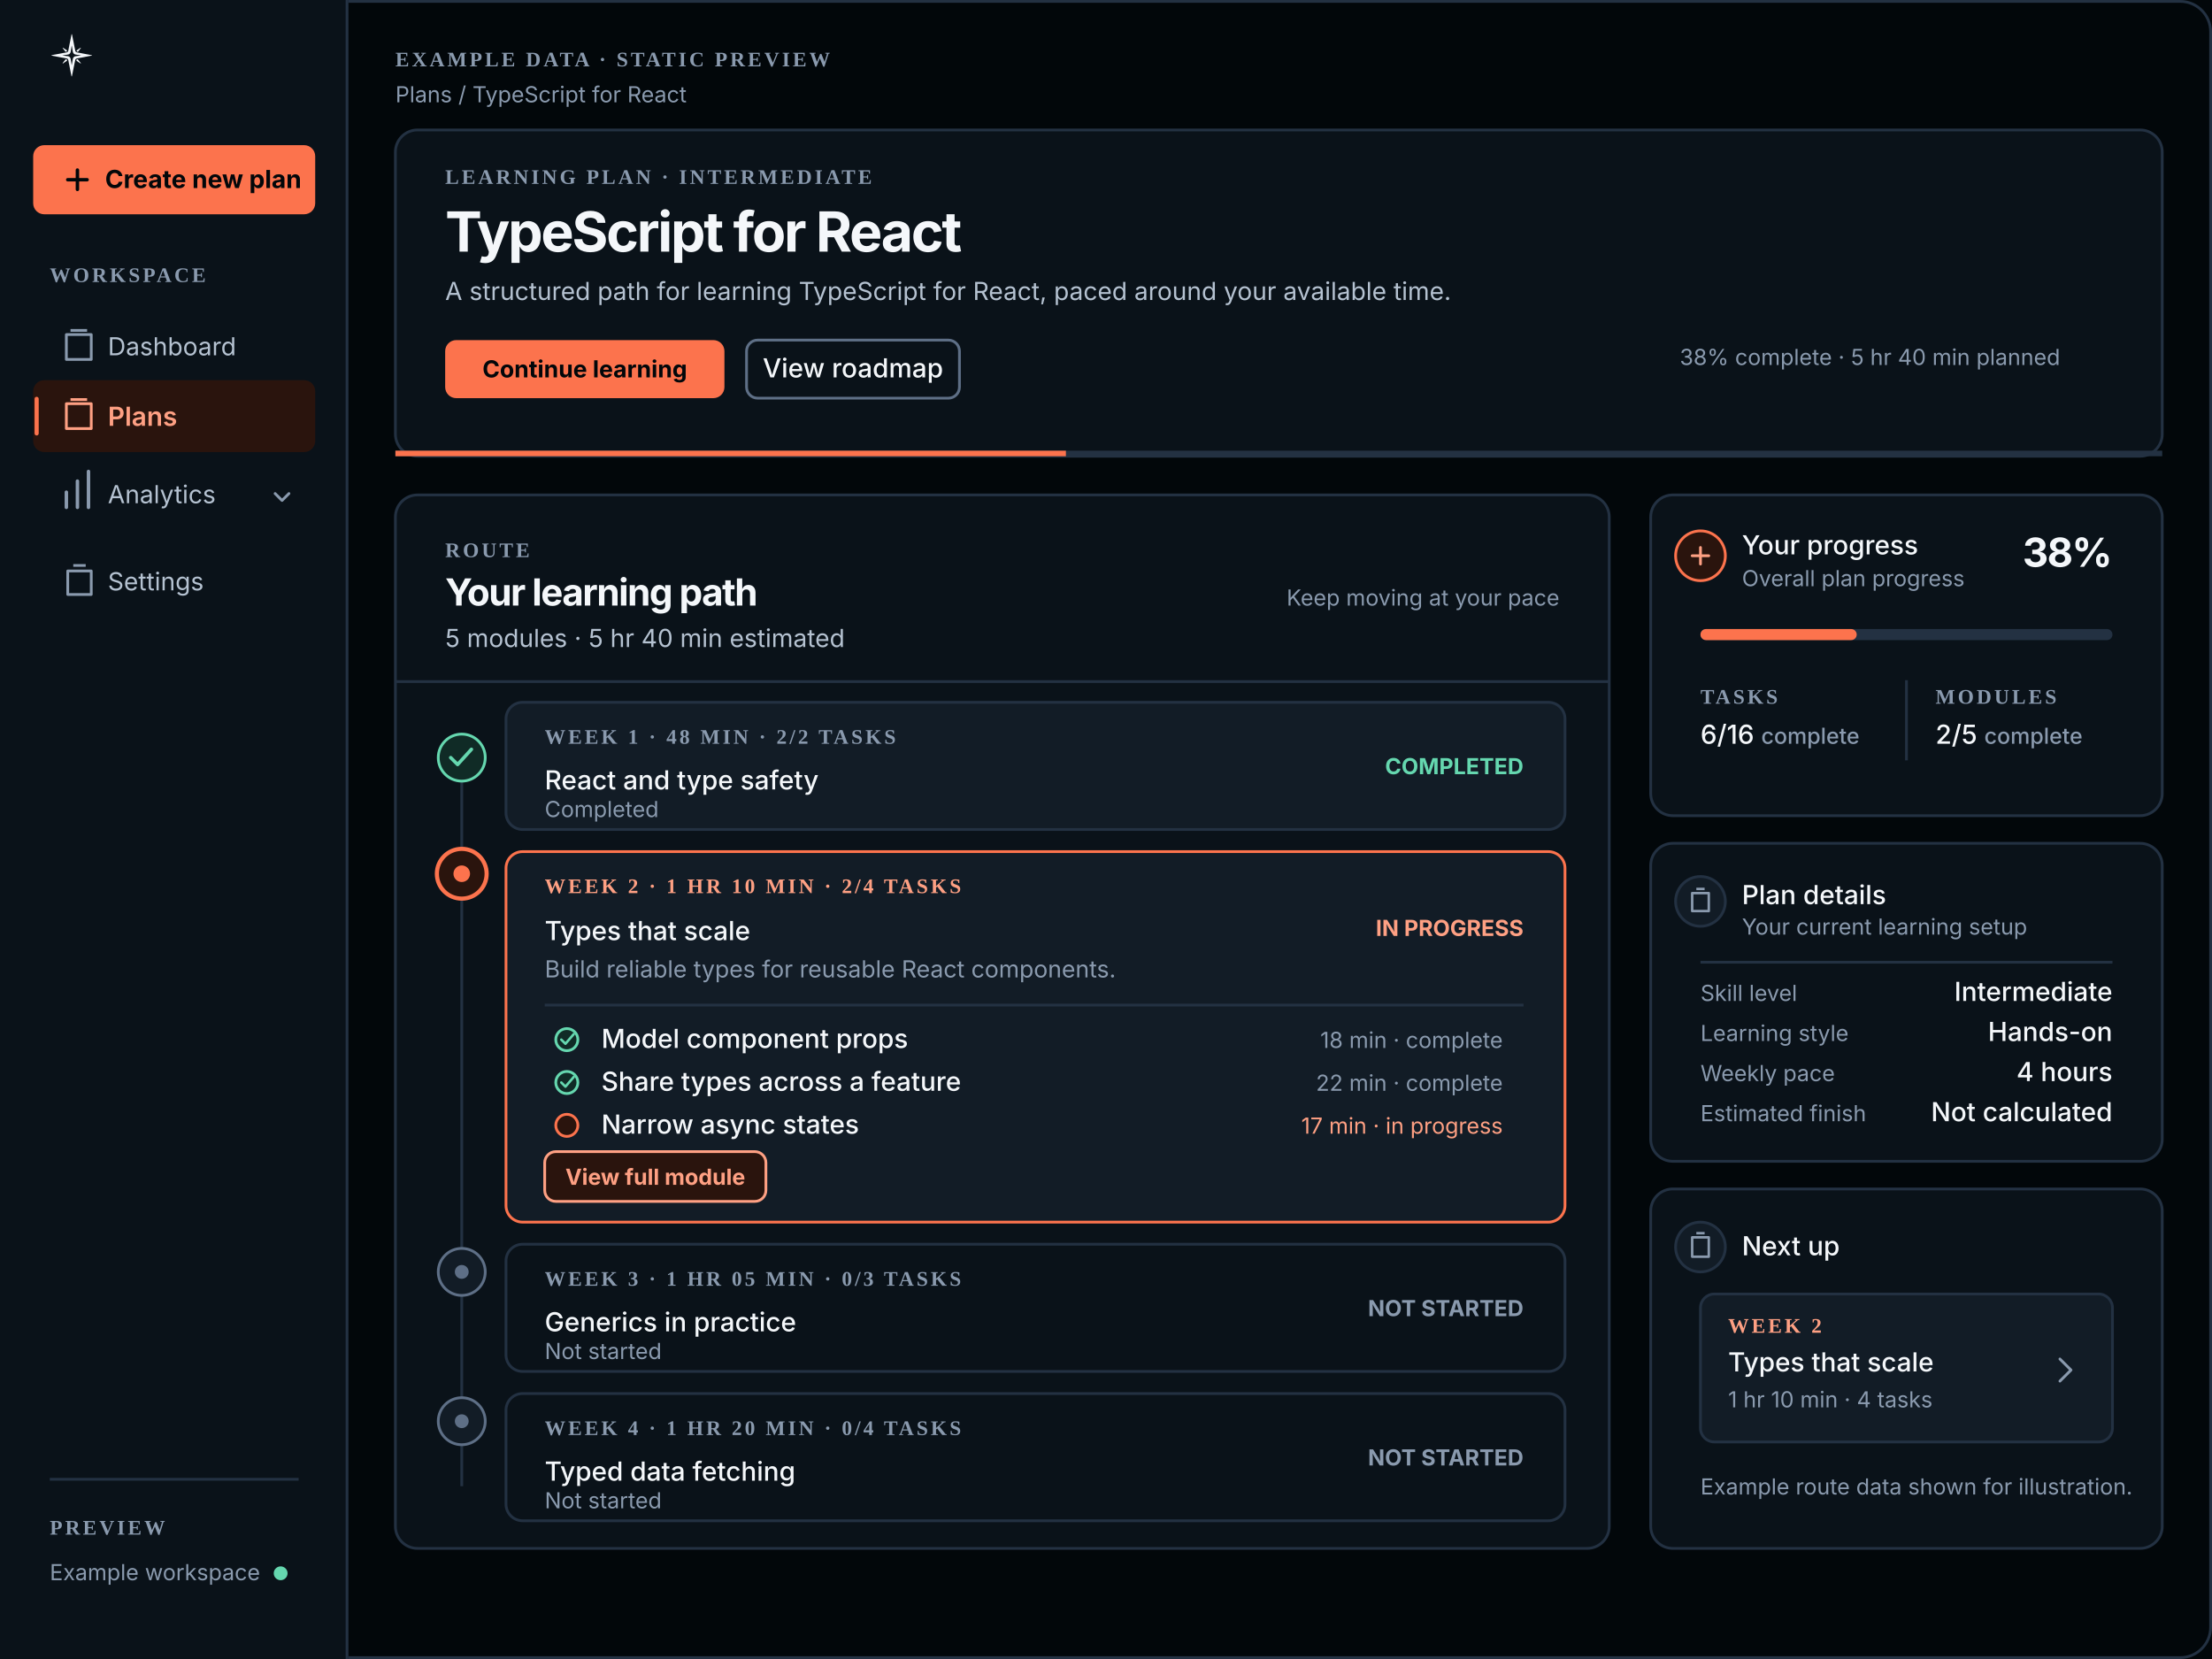
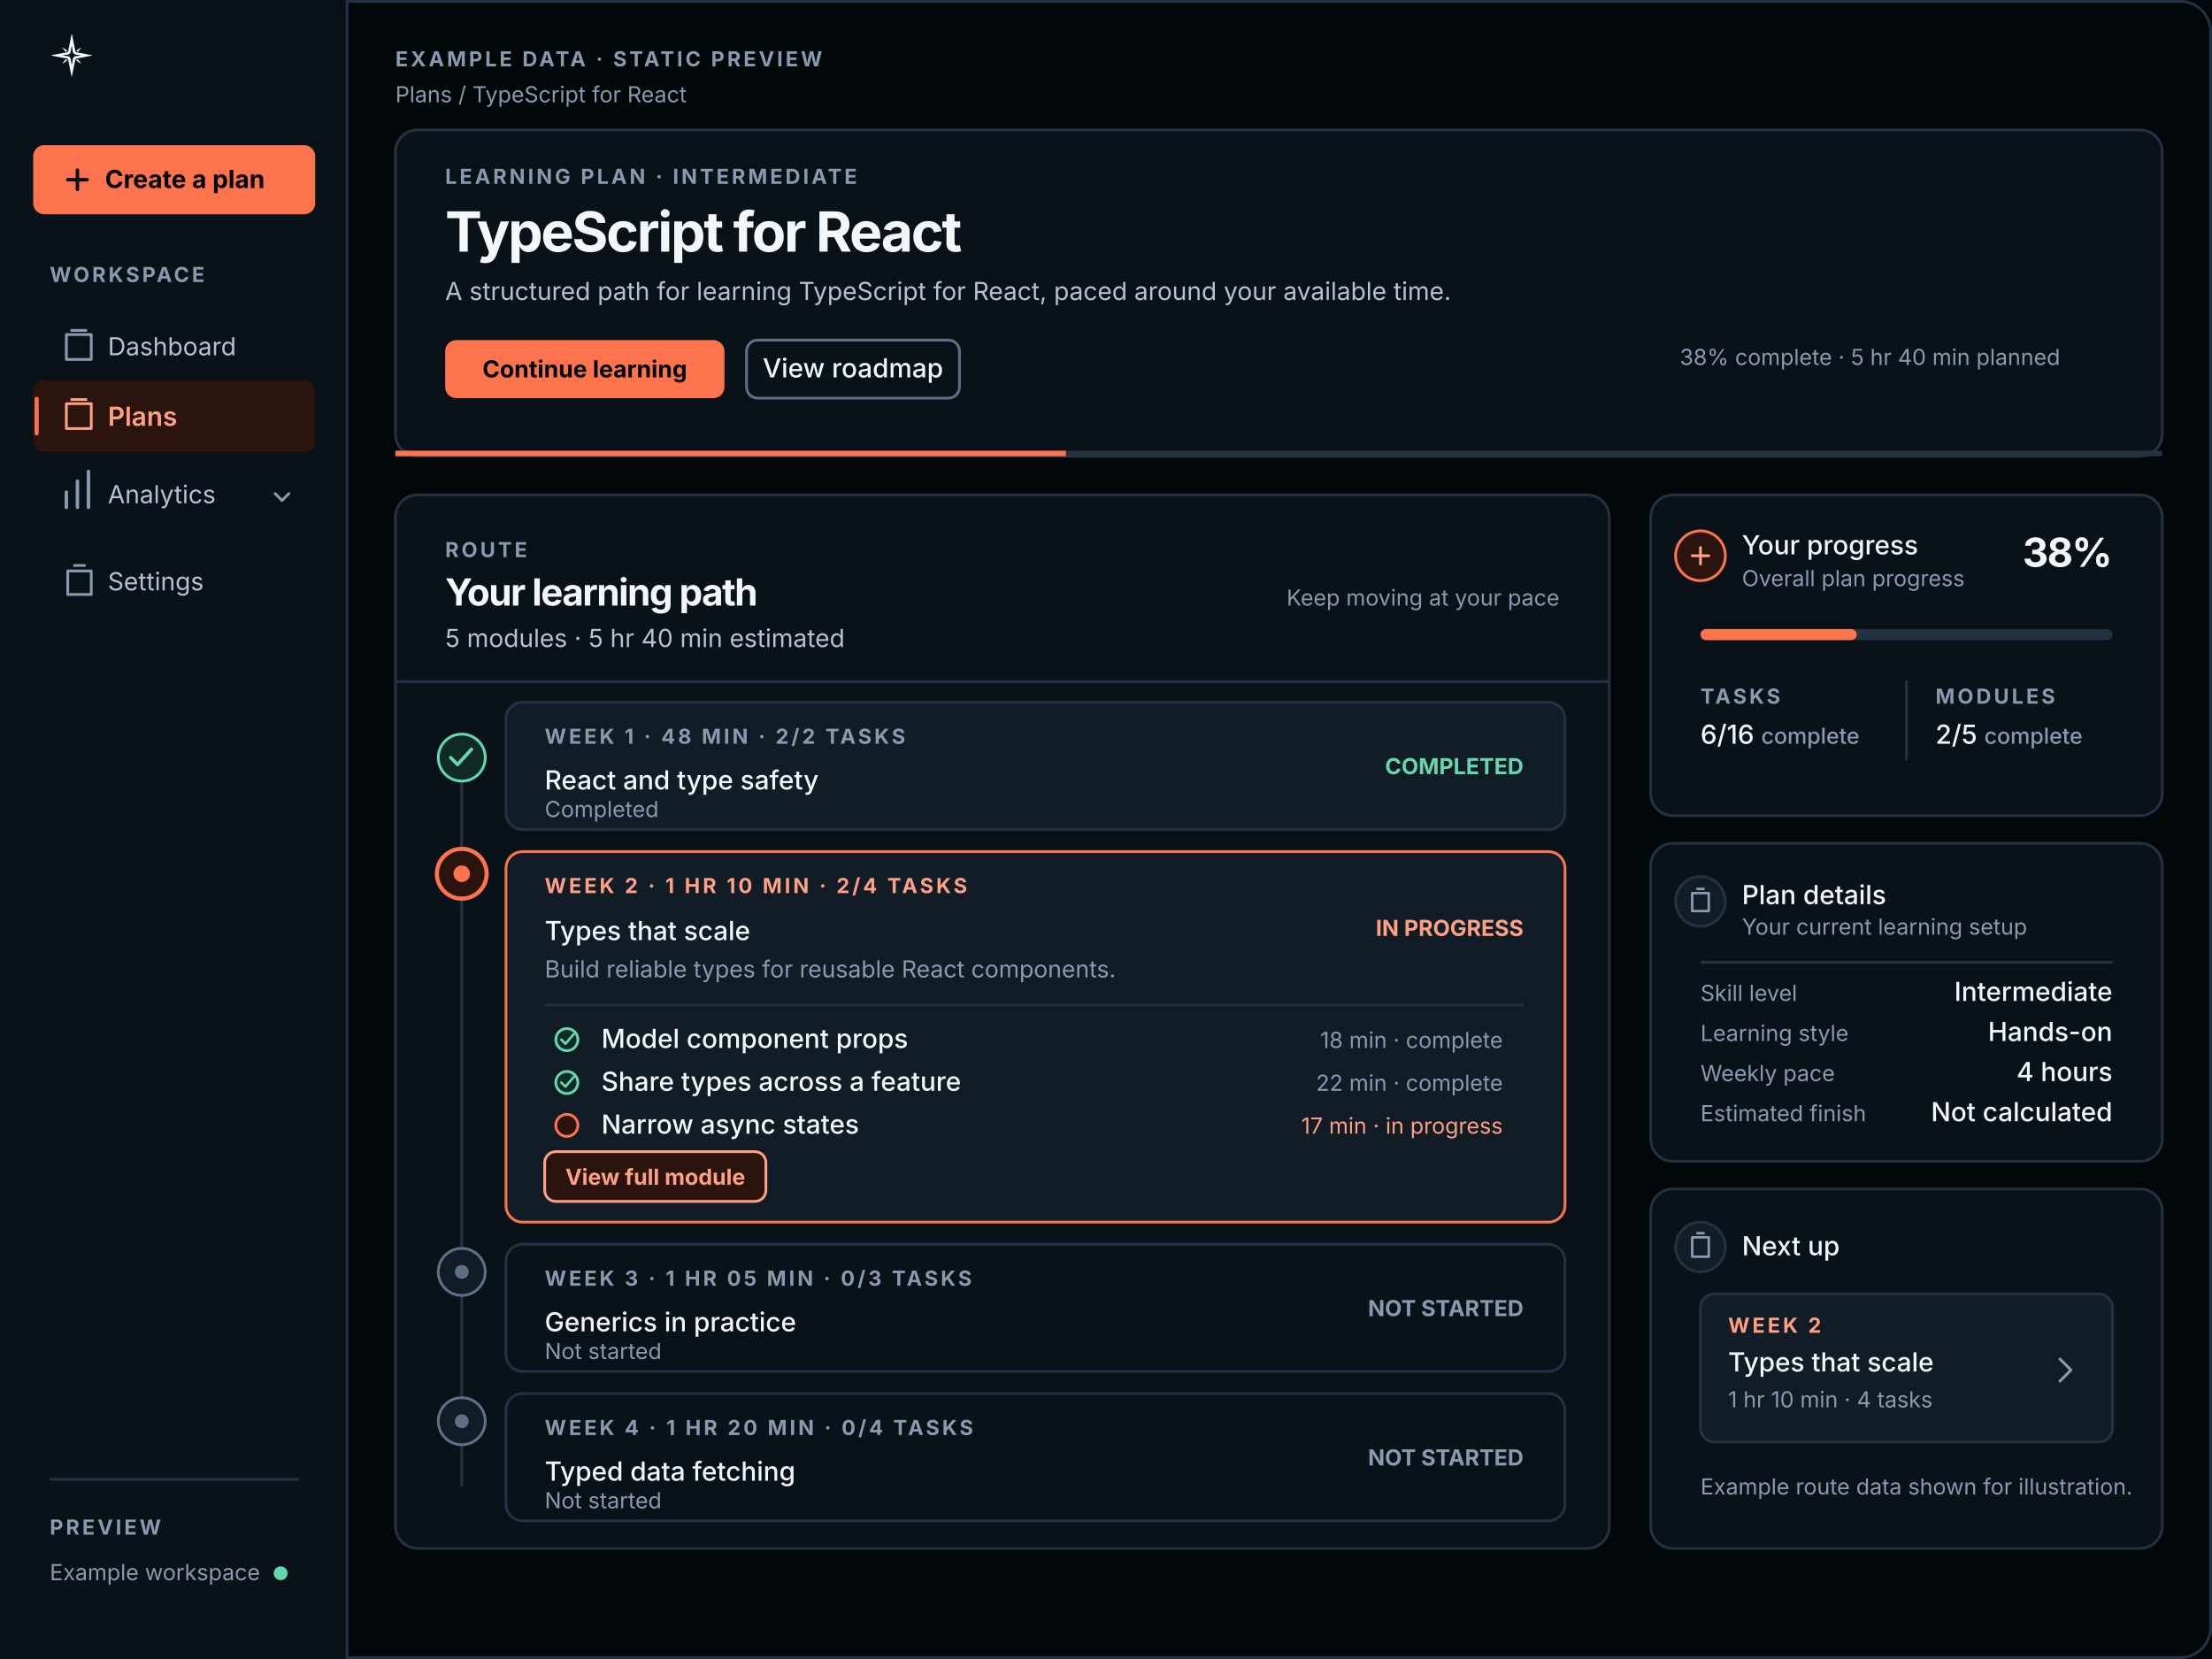
<svg xmlns="http://www.w3.org/2000/svg" width="1600" height="1200" viewBox="0 0 1600 1200" fill="#f4f7fa" role="img" aria-labelledby="preview-title preview-description">
  <style>
+     /* An SVG loaded as an image cannot use page fonts, so every label gets
+        the system stack; unclassed text would otherwise fall back to Times. */
+     text {
+       font-family: ui-sans-serif, system-ui, -apple-system, BlinkMacSystemFont,
+         "Segoe UI", sans-serif;
+     }
    .ui {
      font-family: ui-sans-serif, system-ui, -apple-system, BlinkMacSystemFont,
        "Segoe UI", sans-serif;
    }
    .display {
      font-family: ui-sans-serif, system-ui, -apple-system, BlinkMacSystemFont,
        "Segoe UI", sans-serif;
      font-weight: 650;
      letter-spacing: -0.035em;
    }
    .eyebrow {
      fill: #8a9aae;
      font-size: 15px;
      font-weight: 650;
      letter-spacing: 0.13em;
    }
    .muted {
      fill: #8a9aae;
      font-size: 17px;
    }
    .secondary {
      fill: #b5c2d1;
      font-size: 18px;
    }
    .body {
      fill: #f4f7fa;
      font-size: 19px;
      font-weight: 500;
    }
    .small {
      fill: #8a9aae;
      font-size: 16px;
    }
    .tabular {
      font-variant-numeric: tabular-nums;
    }
  </style>
  <rect width="1600" height="1200" fill="#02070a" />
  <rect x="1" y="1" width="1598" height="1198" rx="22" fill="#02070a" stroke="#233142" stroke-width="2" />
  <rect x="0" y="0" width="252" height="1200" fill="#0a1219" />
  <line x1="251" y1="0" x2="251" y2="1200" stroke="#233142" stroke-width="2" />
  <svg x="36" y="24" width="32" height="32" viewBox="110 110 804 804" aria-hidden="true">
    <path d="M 510 895.01 L 512 893.22 L 512.65 892 L 515 879.31 L 519.59 860 L 521.93 847 L 527 824.33 L 533 791.08 L 534.15 787 L 541.18 753 L 545.49 729 L 550.3 708 L 551 702.82 L 553.79 690 L 556.69 674 L 566.36 630 L 570.89 606 L 572.81 598 L 575.9 589 L 578 585.4 L 581.61 581 L 585 577.98 L 591.15 574 L 598 570.69 L 605 568.65 L 631 564.07 L 662 557.94 L 680.97 555 L 744 542.79 L 766.23 538 L 800 531.67 L 810 529.19 L 840 524.09 L 857 520.51 L 870 518.39 L 875 517.13 L 876.61 515 L 876.66 514 L 875 510.99 L 870 509.16 L 853 506.48 L 823 499.96 L 777 492.13 L 736 483.92 L 710 479.35 L 679 472.79 L 652 467.87 L 644.68 467 L 621 463.1 L 607 459.81 L 595 456.1 L 589 452.95 L 584 448.93 L 581.46 446 L 578 440.83 L 576 437 L 574.19 432 L 568.15 401 L 559.94 363 L 553.78 330 L 550.96 319 L 548.35 303 L 543.96 282 L 541 265.03 L 535.55 239 L 533.02 229 L 525 184.93 L 521.82 172 L 519.57 159 L 516 141.93 L 514.05 133 L 513.29 131 L 511 128.52 L 509 127.98 L 505.94 130 L 504.64 133 L 503.24 142 L 499 162.39 L 497.61 171 L 495.02 182 L 491 203.93 L 484.36 235 L 480.13 259 L 477.43 270 L 474.46 287 L 471.89 298 L 466.23 326 L 462.29 348 L 455.52 380 L 451.07 406 L 446.04 431 L 442.19 440 L 438.07 446 L 435.48 449 L 431 452.69 L 425 456.13 L 420.48 458 L 414 459.78 L 396 463.43 L 357 469.7 L 277.97 485 L 262 487.63 L 249 490.39 L 183 501.91 L 179 503.03 L 145 509.58 L 142.28 511 L 141.46 512 L 140.96 514 L 142.45 517 L 144 517.87 L 155.57 520 L 175 524.45 L 202.75 529 L 242 537.07 L 277 543.42 L 288.24 546 L 304 548.66 L 318 551.63 L 356 557.78 L 376 561.46 L 388 564.17 L 416 568.78 L 422 570.49 L 429 573.84 L 434 577.38 L 438 581.05 L 442 586.48 L 443.6 590 L 445.97 597 L 447.42 603 L 451 621.03 L 452 628.7 L 455.69 648 L 462 676.64 L 467.26 703 L 471.77 728 L 480 767.47 L 484.31 792 L 489.09 815 L 491.54 829 L 496 849.02 L 498.56 864 L 504 890.31 L 504.58 892 L 506 894.01 L 508 895.13 Z M 509.69 688 L 509 688.58 L 508.39 688 L 507.68 686 L 498.75 631 L 497.91 624 L 495.21 609 L 494.19 601 L 492.31 590 L 488.65 574 L 485.24 563 L 483.26 559 L 478 551.22 L 472.55 545 L 467 539.89 L 461.14 536 L 450.64 531 L 443.38 529 L 431 526.94 L 398 523.07 L 392 521.83 L 384 521.11 L 356 516.6 L 346 515.53 L 343.58 515 L 341.46 514 L 341.76 513 L 343 512.73 L 349 512.17 L 355 511.03 L 411 503.07 L 433 499.33 L 448.75 496 L 455 494.03 L 463 490.24 L 467.57 487 L 473 481.65 L 478.09 476 L 483.34 468 L 485.6 463 L 489.11 453 L 490.75 446 L 496 414.77 L 496.9 407 L 501.61 379 L 504.1 360 L 506.98 345 L 507.65 339 L 508 337.64 L 509 337.12 L 510.31 340 L 516.05 372 L 520.37 399 L 525.23 425 L 525.96 431 L 529.38 449 L 532.98 460 L 536.59 468 L 540.26 474 L 545.87 481 L 552.5 487 L 561 492.34 L 565 494.14 L 576 497.26 L 593 500.05 L 608 503.08 L 625 505.33 L 666 511.76 L 674 512.67 L 675.52 513 L 675.54 514 L 671 515.17 L 648 518.52 L 639 520.37 L 589 527.37 L 572 530.68 L 562 534.27 L 558 536.3 L 550 541.74 L 546 545.68 L 540.21 553 L 535 561.21 L 532.8 566 L 529.56 576 L 522 616.19 L 519.28 634 L 512.83 670 L 510.49 686 Z M 409 446.13 L 412 445.14 L 417 442.06 L 420.23 439 L 422.42 436 L 423.41 433 L 423.3 428 L 422.51 424 L 421.16 422 L 418 419.37 L 410 413.84 L 397.34 406 L 388 399.58 L 352 376.41 L 348 374.3 L 347 374.24 L 345.48 375 L 344.67 376 L 344.48 378 L 345.71 381 L 347.74 384 L 385.96 434 L 393 442.2 L 396 445.22 L 399 446.61 L 404 446.93 Z M 622 447.38 L 625.29 445 L 633.28 435 L 669.11 388 L 674.57 379 L 674.93 377 L 673.69 375 L 672 374.26 L 671 374.44 L 659 381.32 L 642 393.01 L 634.06 398 L 624.49 406 L 614.89 412 L 604.89 419 L 599.65 424 L 598.17 428 L 597.85 433 L 598.93 438 L 601 441.18 L 605 444.22 L 612 447.17 L 617 447.69 Z M 673 660.42 L 675.02 659 L 675.51 657 L 674.38 654 L 672.37 651 L 666.9 644 L 660.77 637 L 645 616.07 L 635.63 605 L 624 589.81 L 621.46 587 L 618.97 585 L 617 584.22 L 615 583.91 L 610 584.03 L 604.8 585 L 601 586.94 L 598 589.56 L 596 592.21 L 594.05 596 L 593.42 601 L 594.04 607 L 596 609.92 L 598 611.96 L 606 618.05 L 634.18 638 L 647 645.82 L 666 658.19 L 670 660.22 Z M 347 661.01 L 351 659.76 L 360.24 654 L 371 645.98 L 392 632.42 L 422 611.51 L 424.42 608 L 424.67 600 L 424 595.86 L 422.1 592 L 420.46 590 L 416 586.62 L 412 584.91 L 410 584.55 L 405 584.05 L 402 584.18 L 399.13 585 L 397 586.69 L 372.62 616 L 363 629.84 L 345.93 652 L 343.72 656 L 343.51 658 L 345 659.98 Z" fill="#f4f7fa" fill-rule="evenodd" clip-rule="evenodd" />
  </svg>
  <rect x="24" y="105" width="204" height="50" rx="8" fill="#fc734d" />
  <path d="M49 130h14M56 123v14" fill="none" stroke="#02070a" stroke-width="2.5" stroke-linecap="round" />
  <text x="76" y="136" fill="#02070a" font-size="18" font-weight="650" class="ui">
-     Create new plan
+     Create a plan
  </text>
  <text x="36" y="204" class="eyebrow">WORKSPACE</text>
  <path d="M48 242h18v18H48zM51 239h12" fill="none" stroke="#8a9aae" stroke-width="2" stroke-linejoin="round" />
  <text x="78" y="257" class="secondary ui">Dashboard</text>
  <rect x="24" y="275" width="204" height="52" rx="8" fill="#2a140d" />
  <rect x="25" y="287" width="3" height="28" rx="1.5" fill="#fc734d" />
  <path d="M48 292h18v18H48zM51 289h12" fill="none" stroke="#fea083" stroke-width="2" stroke-linejoin="round" />
  <text x="78" y="308" fill="#fea083" font-size="19" font-weight="600" class="ui">
    Plans
  </text>
  <path d="M48 367v-11M56 367v-19M64 367v-26" fill="none" stroke="#8a9aae" stroke-width="2.5" stroke-linecap="round" />
  <text x="78" y="364" class="secondary ui">Analytics</text>
  <path d="m199 357 5 5 5-5" fill="none" stroke="#8a9aae" stroke-width="2" stroke-linecap="round" stroke-linejoin="round" />
  <path d="M49 413h17v17H49zM53 409h9" fill="none" stroke="#8a9aae" stroke-width="2" stroke-linejoin="round" />
  <text x="78" y="427" class="secondary ui">Settings</text>
  <line x1="36" y1="1070" x2="216" y2="1070" stroke="#233142" stroke-width="2" />
  <text x="36" y="1110" class="eyebrow">PREVIEW</text>
  <text x="36" y="1143" class="small ui">Example workspace</text>
  <circle cx="203" cy="1138" r="5" fill="#65d7af" />
  <text x="286" y="48" class="eyebrow">EXAMPLE DATA · STATIC PREVIEW</text>
  <text x="286" y="74" class="small ui">Plans / TypeScript for React</text>
  <rect x="286" y="94" width="1278" height="236" rx="16" fill="#0a1219" stroke="#233142" stroke-width="2" />
  <text x="322" y="133" class="eyebrow">LEARNING PLAN · INTERMEDIATE</text>
  <text x="322" y="182" class="display ui" font-size="40">TypeScript for React</text>
  <text x="322" y="217" class="secondary ui">
    A structured path for learning TypeScript for React, paced around your available time.
  </text>
  <rect x="322" y="246" width="202" height="42" rx="8" fill="#fc734d" />
  <text x="423" y="273" text-anchor="middle" fill="#02070a" font-size="17" font-weight="700" class="ui">
    Continue learning
  </text>
  <rect x="540" y="246" width="154" height="42" rx="8" fill="#0a1219" stroke="#5e6f86" stroke-width="2" />
  <text x="617" y="273" text-anchor="middle" class="body ui" font-size="17">View roadmap</text>
  <text x="1215" y="264" class="small tabular ui">38% complete · 5 hr 40 min planned</text>
  <rect x="286" y="326" width="1278" height="4" fill="#233142" />
  <rect x="286" y="326" width="485" height="4" fill="#fc734d" />
  <rect x="286" y="358" width="878" height="762" rx="16" fill="#0a1219" stroke="#233142" stroke-width="2" />
  <text x="322" y="403" class="eyebrow">ROUTE</text>
  <text x="322" y="438" class="display ui" font-size="27">Your learning path</text>
  <text x="322" y="468" class="secondary ui">5 modules · 5 hr 40 min estimated</text>
  <text x="1128" y="438" text-anchor="end" class="small ui">Keep moving at your pace</text>
  <line x1="286" y1="493" x2="1164" y2="493" stroke="#233142" stroke-width="2" />
  <line x1="334" y1="542" x2="334" y2="1075" stroke="#233142" stroke-width="2" />
  <circle cx="334" cy="548" r="17" fill="#102b26" stroke="#65d7af" stroke-width="2" />
  <path d="m326 548 5 5 10-11" fill="none" stroke="#65d7af" stroke-width="2.5" stroke-linecap="round" stroke-linejoin="round" />
  <rect x="366" y="508" width="766" height="92" rx="12" fill="#121c26" stroke="#233142" stroke-width="2" />
  <text x="394" y="538" class="eyebrow">WEEK 1 · 48 MIN · 2/2 TASKS</text>
  <text x="394" y="571" class="body ui" font-size="22">React and type safety</text>
  <text x="394" y="591" class="small ui">Completed</text>
  <text x="1102" y="560" text-anchor="end" fill="#65d7af" font-size="16" font-weight="650" class="ui">COMPLETED</text>
  <circle cx="334" cy="632" r="18" fill="#2a140d" stroke="#fc734d" stroke-width="3" />
  <circle cx="334" cy="632" r="6" fill="#fc734d" />
  <rect x="366" y="616" width="766" height="268" rx="12" fill="#121c26" stroke="#fc734d" stroke-width="2" />
  <text x="394" y="646" class="eyebrow" style="fill:#fea083">WEEK 2 · 1 HR 10 MIN · 2/4 TASKS</text>
  <text x="394" y="680" class="body ui" font-size="22">Types that scale</text>
  <text x="394" y="707" class="muted ui">Build reliable types for reusable React components.</text>
  <text x="1102" y="677" text-anchor="end" fill="#fea083" font-size="16" font-weight="650" class="ui">IN PROGRESS</text>
  <line x1="394" y1="727" x2="1102" y2="727" stroke="#233142" stroke-width="2" />
  <circle cx="410" cy="752" r="8" fill="#102b26" stroke="#65d7af" stroke-width="2" />
  <path d="m406 752 3 3 6-7" fill="none" stroke="#65d7af" stroke-width="1.8" stroke-linecap="round" stroke-linejoin="round" />
  <text x="435" y="758" class="body ui" font-size="17">Model component props</text>
  <text x="1087" y="758" text-anchor="end" class="small tabular ui">18 min · complete</text>
  <circle cx="410" cy="783" r="8" fill="#102b26" stroke="#65d7af" stroke-width="2" />
  <path d="m406 783 3 3 6-7" fill="none" stroke="#65d7af" stroke-width="1.8" stroke-linecap="round" stroke-linejoin="round" />
  <text x="435" y="789" class="body ui" font-size="17">Share types across a feature</text>
  <text x="1087" y="789" text-anchor="end" class="small tabular ui">22 min · complete</text>
  <circle cx="410" cy="814" r="8" fill="#2a140d" stroke="#fc734d" stroke-width="2" />
  <text x="435" y="820" class="body ui" font-size="17">Narrow async states</text>
  <text x="1087" y="820" text-anchor="end" fill="#fea083" font-size="16" class="ui">17 min · in progress</text>
  <rect x="394" y="833" width="160" height="36" rx="8" fill="#2a140d" stroke="#fea083" stroke-width="2" />
  <text x="474" y="857" text-anchor="middle" fill="#fea083" font-size="16" font-weight="650" class="ui">View full module</text>
  <circle cx="334" cy="920" r="17" fill="#121c26" stroke="#5e6f86" stroke-width="2" />
  <circle cx="334" cy="920" r="5" fill="#5e6f86" />
  <rect x="366" y="900" width="766" height="92" rx="12" fill="#0a1219" stroke="#233142" stroke-width="2" />
  <text x="394" y="930" class="eyebrow">WEEK 3 · 1 HR 05 MIN · 0/3 TASKS</text>
  <text x="394" y="963" class="body ui" font-size="22">Generics in practice</text>
  <text x="394" y="983" class="small ui">Not started</text>
  <text x="1102" y="952" text-anchor="end" fill="#8a9aae" font-size="16" font-weight="650" class="ui">NOT STARTED</text>
  <circle cx="334" cy="1028" r="17" fill="#121c26" stroke="#5e6f86" stroke-width="2" />
  <circle cx="334" cy="1028" r="5" fill="#5e6f86" />
  <rect x="366" y="1008" width="766" height="92" rx="12" fill="#0a1219" stroke="#233142" stroke-width="2" />
  <text x="394" y="1038" class="eyebrow">WEEK 4 · 1 HR 20 MIN · 0/4 TASKS</text>
  <text x="394" y="1071" class="body ui" font-size="22">Typed data fetching</text>
  <text x="394" y="1091" class="small ui">Not started</text>
  <text x="1102" y="1060" text-anchor="end" fill="#8a9aae" font-size="16" font-weight="650" class="ui">NOT STARTED</text>
  <rect x="1194" y="358" width="370" height="232" rx="16" fill="#0a1219" stroke="#233142" stroke-width="2" />
  <circle cx="1230" cy="402" r="18" fill="#2a140d" stroke="#fc734d" stroke-width="2" />
  <path d="M1224 402h12M1230 396v12" fill="none" stroke="#fea083" stroke-width="2" stroke-linecap="round" />
  <text x="1260" y="401" class="body ui">Your progress</text>
  <text x="1260" y="424" class="small ui">Overall plan progress</text>
  <text x="1528" y="410" text-anchor="end" class="display tabular ui" font-size="29">38%</text>
  <rect x="1230" y="455" width="298" height="8" rx="4" fill="#233142" />
  <rect x="1230" y="455" width="113" height="8" rx="4" fill="#fc734d" />
  <line x1="1379" y1="492" x2="1379" y2="550" stroke="#233142" stroke-width="2" />
  <text x="1230" y="509" class="eyebrow">TASKS</text>
  <text x="1230" y="538" class="body tabular ui">6/16 <tspan class="small">complete</tspan>
  </text>
  <text x="1400" y="509" class="eyebrow">MODULES</text>
  <text x="1400" y="538" class="body tabular ui">2/5 <tspan class="small">complete</tspan>
  </text>
  <rect x="1194" y="610" width="370" height="230" rx="16" fill="#0a1219" stroke="#233142" stroke-width="2" />
  <circle cx="1230" cy="652" r="18" fill="#121c26" stroke="#233142" stroke-width="2" />
  <path d="M1224 646h12v13h-12zM1227 643h6" fill="none" stroke="#8a9aae" stroke-width="1.8" stroke-linejoin="round" />
  <text x="1260" y="654" class="body ui">Plan details</text>
  <text x="1260" y="676" class="small ui">Your current learning setup</text>
  <line x1="1230" y1="696" x2="1528" y2="696" stroke="#233142" stroke-width="2" />
  <text x="1230" y="724" class="small ui">Skill level</text>
  <text x="1528" y="724" text-anchor="end" class="body ui" font-size="17">Intermediate</text>
  <text x="1230" y="753" class="small ui">Learning style</text>
  <text x="1528" y="753" text-anchor="end" class="body ui" font-size="17">Hands-on</text>
  <text x="1230" y="782" class="small ui">Weekly pace</text>
  <text x="1528" y="782" text-anchor="end" class="body ui" font-size="17">4 hours</text>
  <text x="1230" y="811" class="small ui">Estimated finish</text>
  <text x="1528" y="811" text-anchor="end" class="body ui" font-size="17">Not calculated</text>
  <rect x="1194" y="860" width="370" height="260" rx="16" fill="#0a1219" stroke="#233142" stroke-width="2" />
  <circle cx="1230" cy="902" r="18" fill="#121c26" stroke="#233142" stroke-width="2" />
  <path d="M1224 895h12v14h-12zM1227 892h6" fill="none" stroke="#8a9aae" stroke-width="1.8" stroke-linejoin="round" />
  <text x="1260" y="908" class="body ui">Next up</text>
  <rect x="1230" y="936" width="298" height="107" rx="10" fill="#121c26" stroke="#233142" stroke-width="2" />
  <text x="1250" y="964" class="eyebrow" style="fill:#fea083">WEEK 2</text>
  <text x="1250" y="992" class="body ui">Types that scale</text>
  <text x="1250" y="1018" class="small tabular ui">1 hr 10 min · 4 tasks</text>
  <path d="m1490 983 8 8-8 8" fill="none" stroke="#8a9aae" stroke-width="2" stroke-linecap="round" stroke-linejoin="round" />
  <text x="1230" y="1081" class="small ui">Example route data shown for illustration.</text>
</svg>
